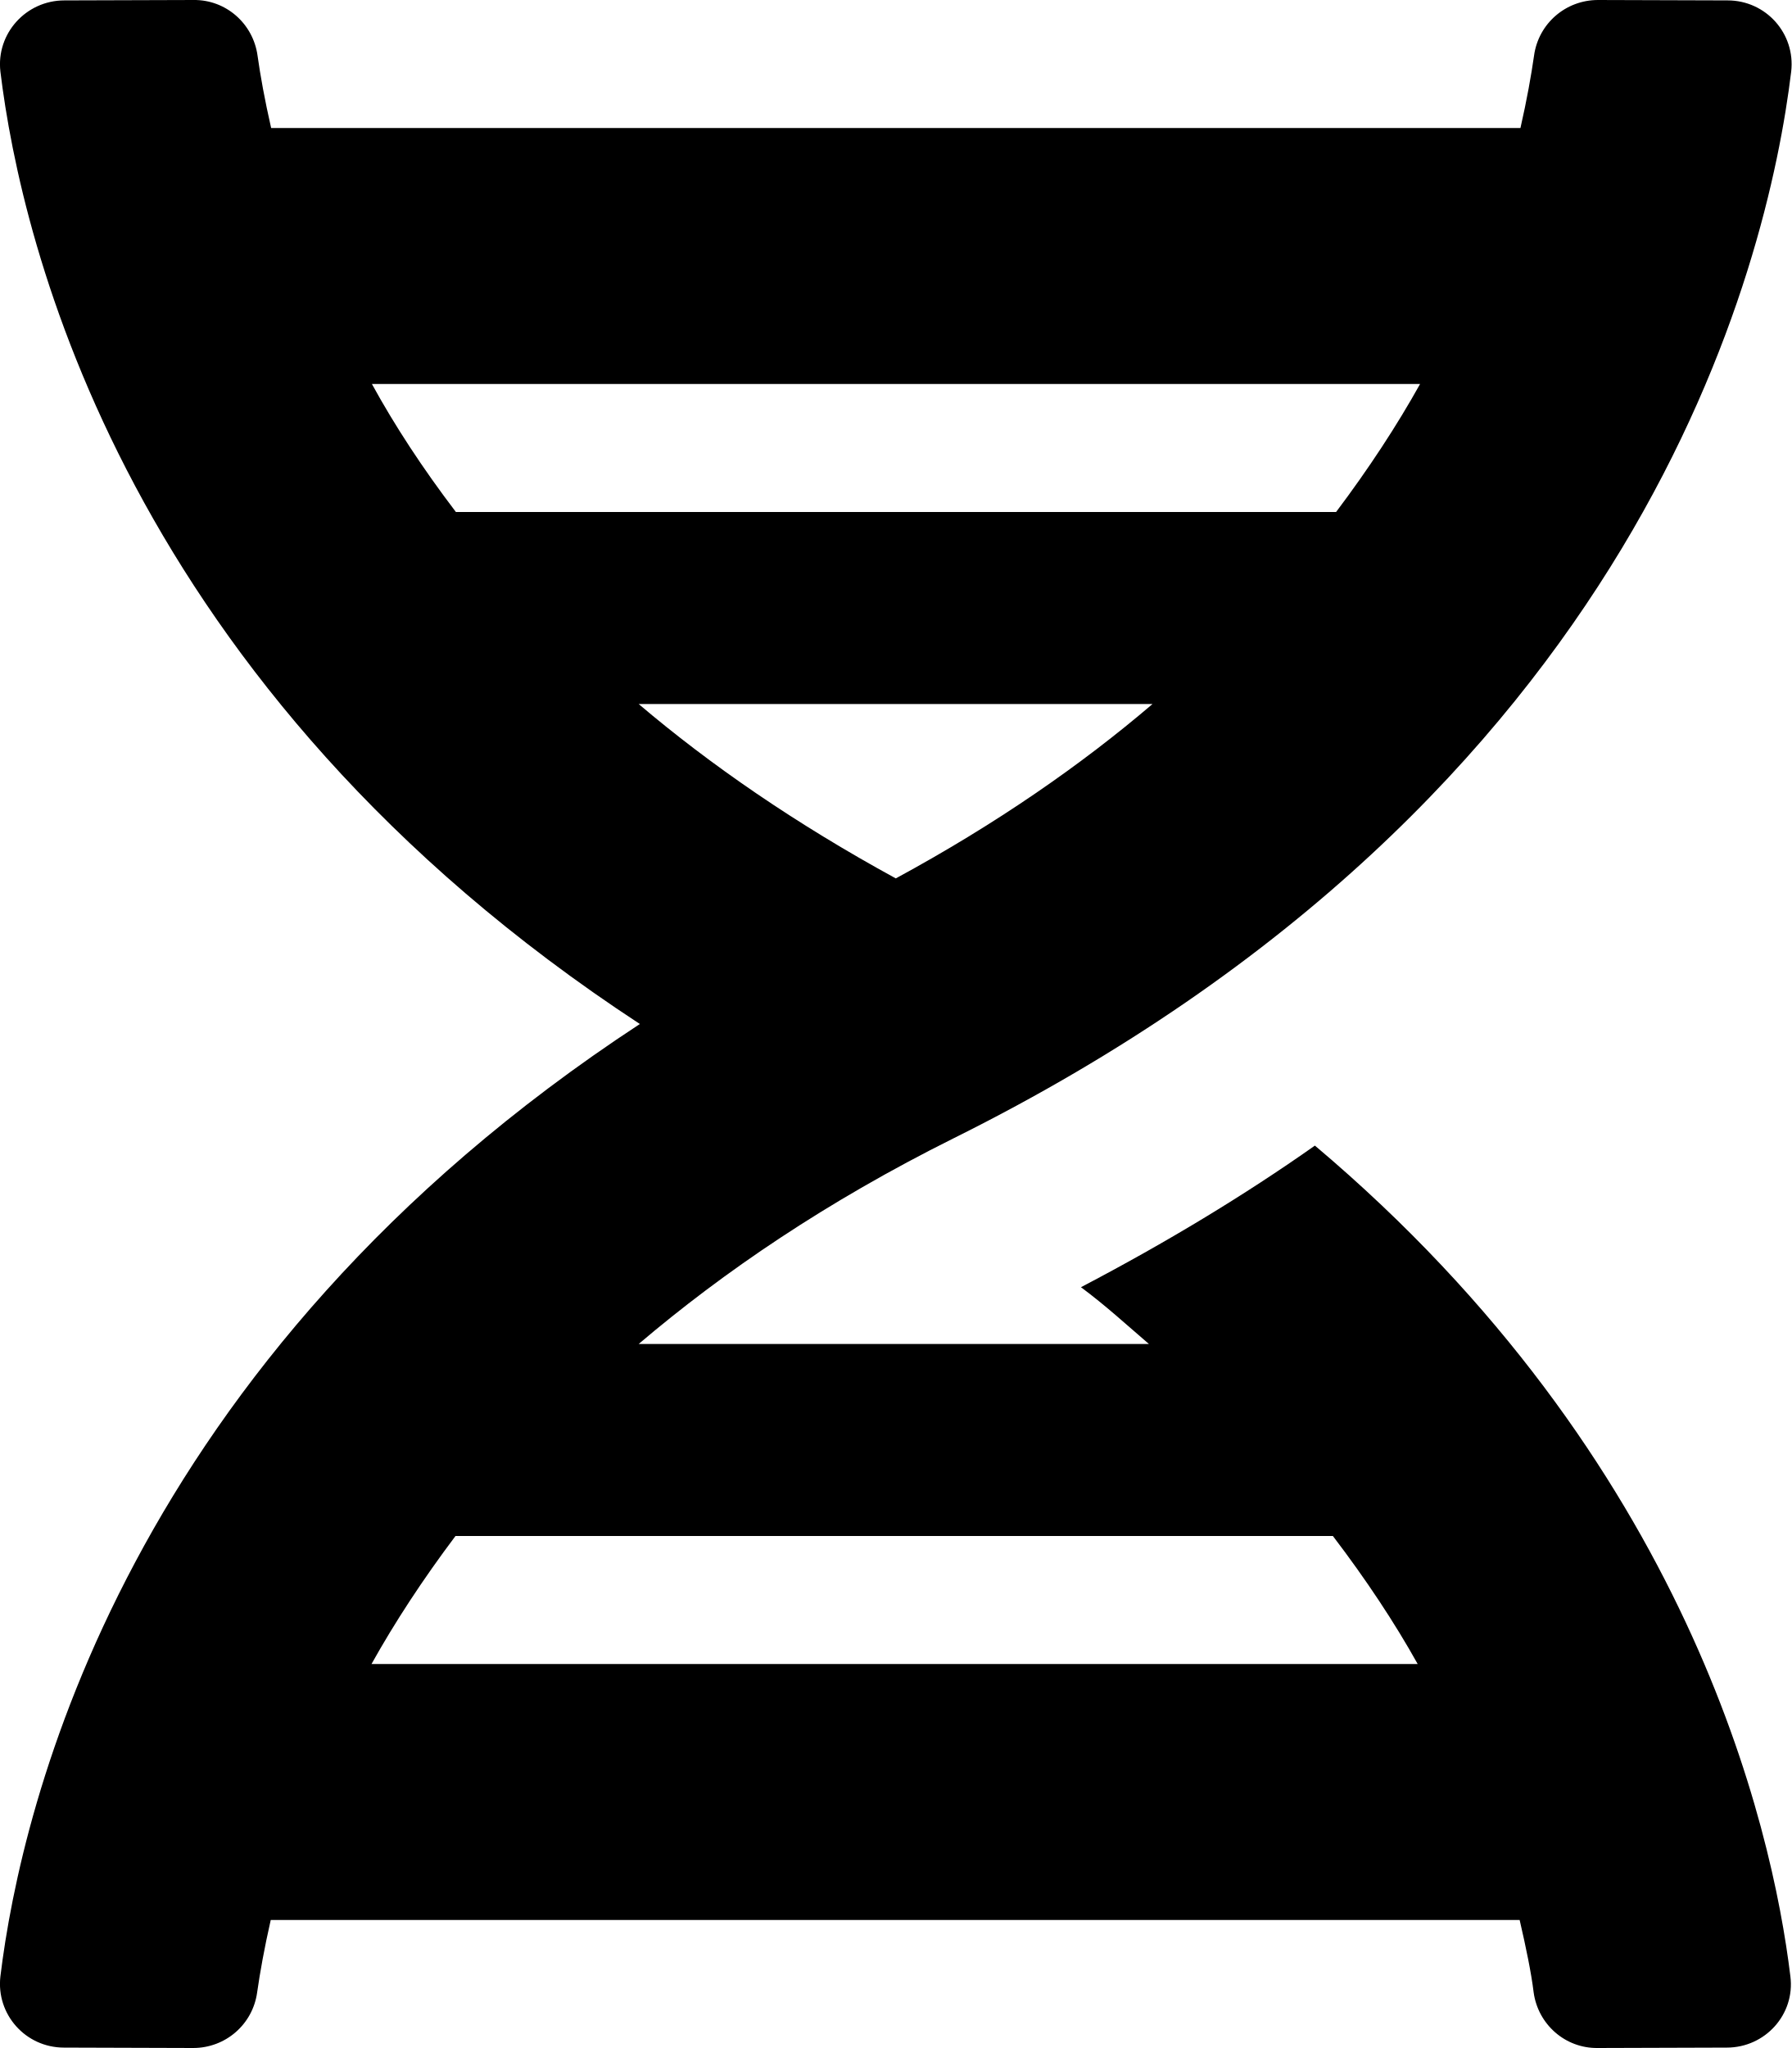
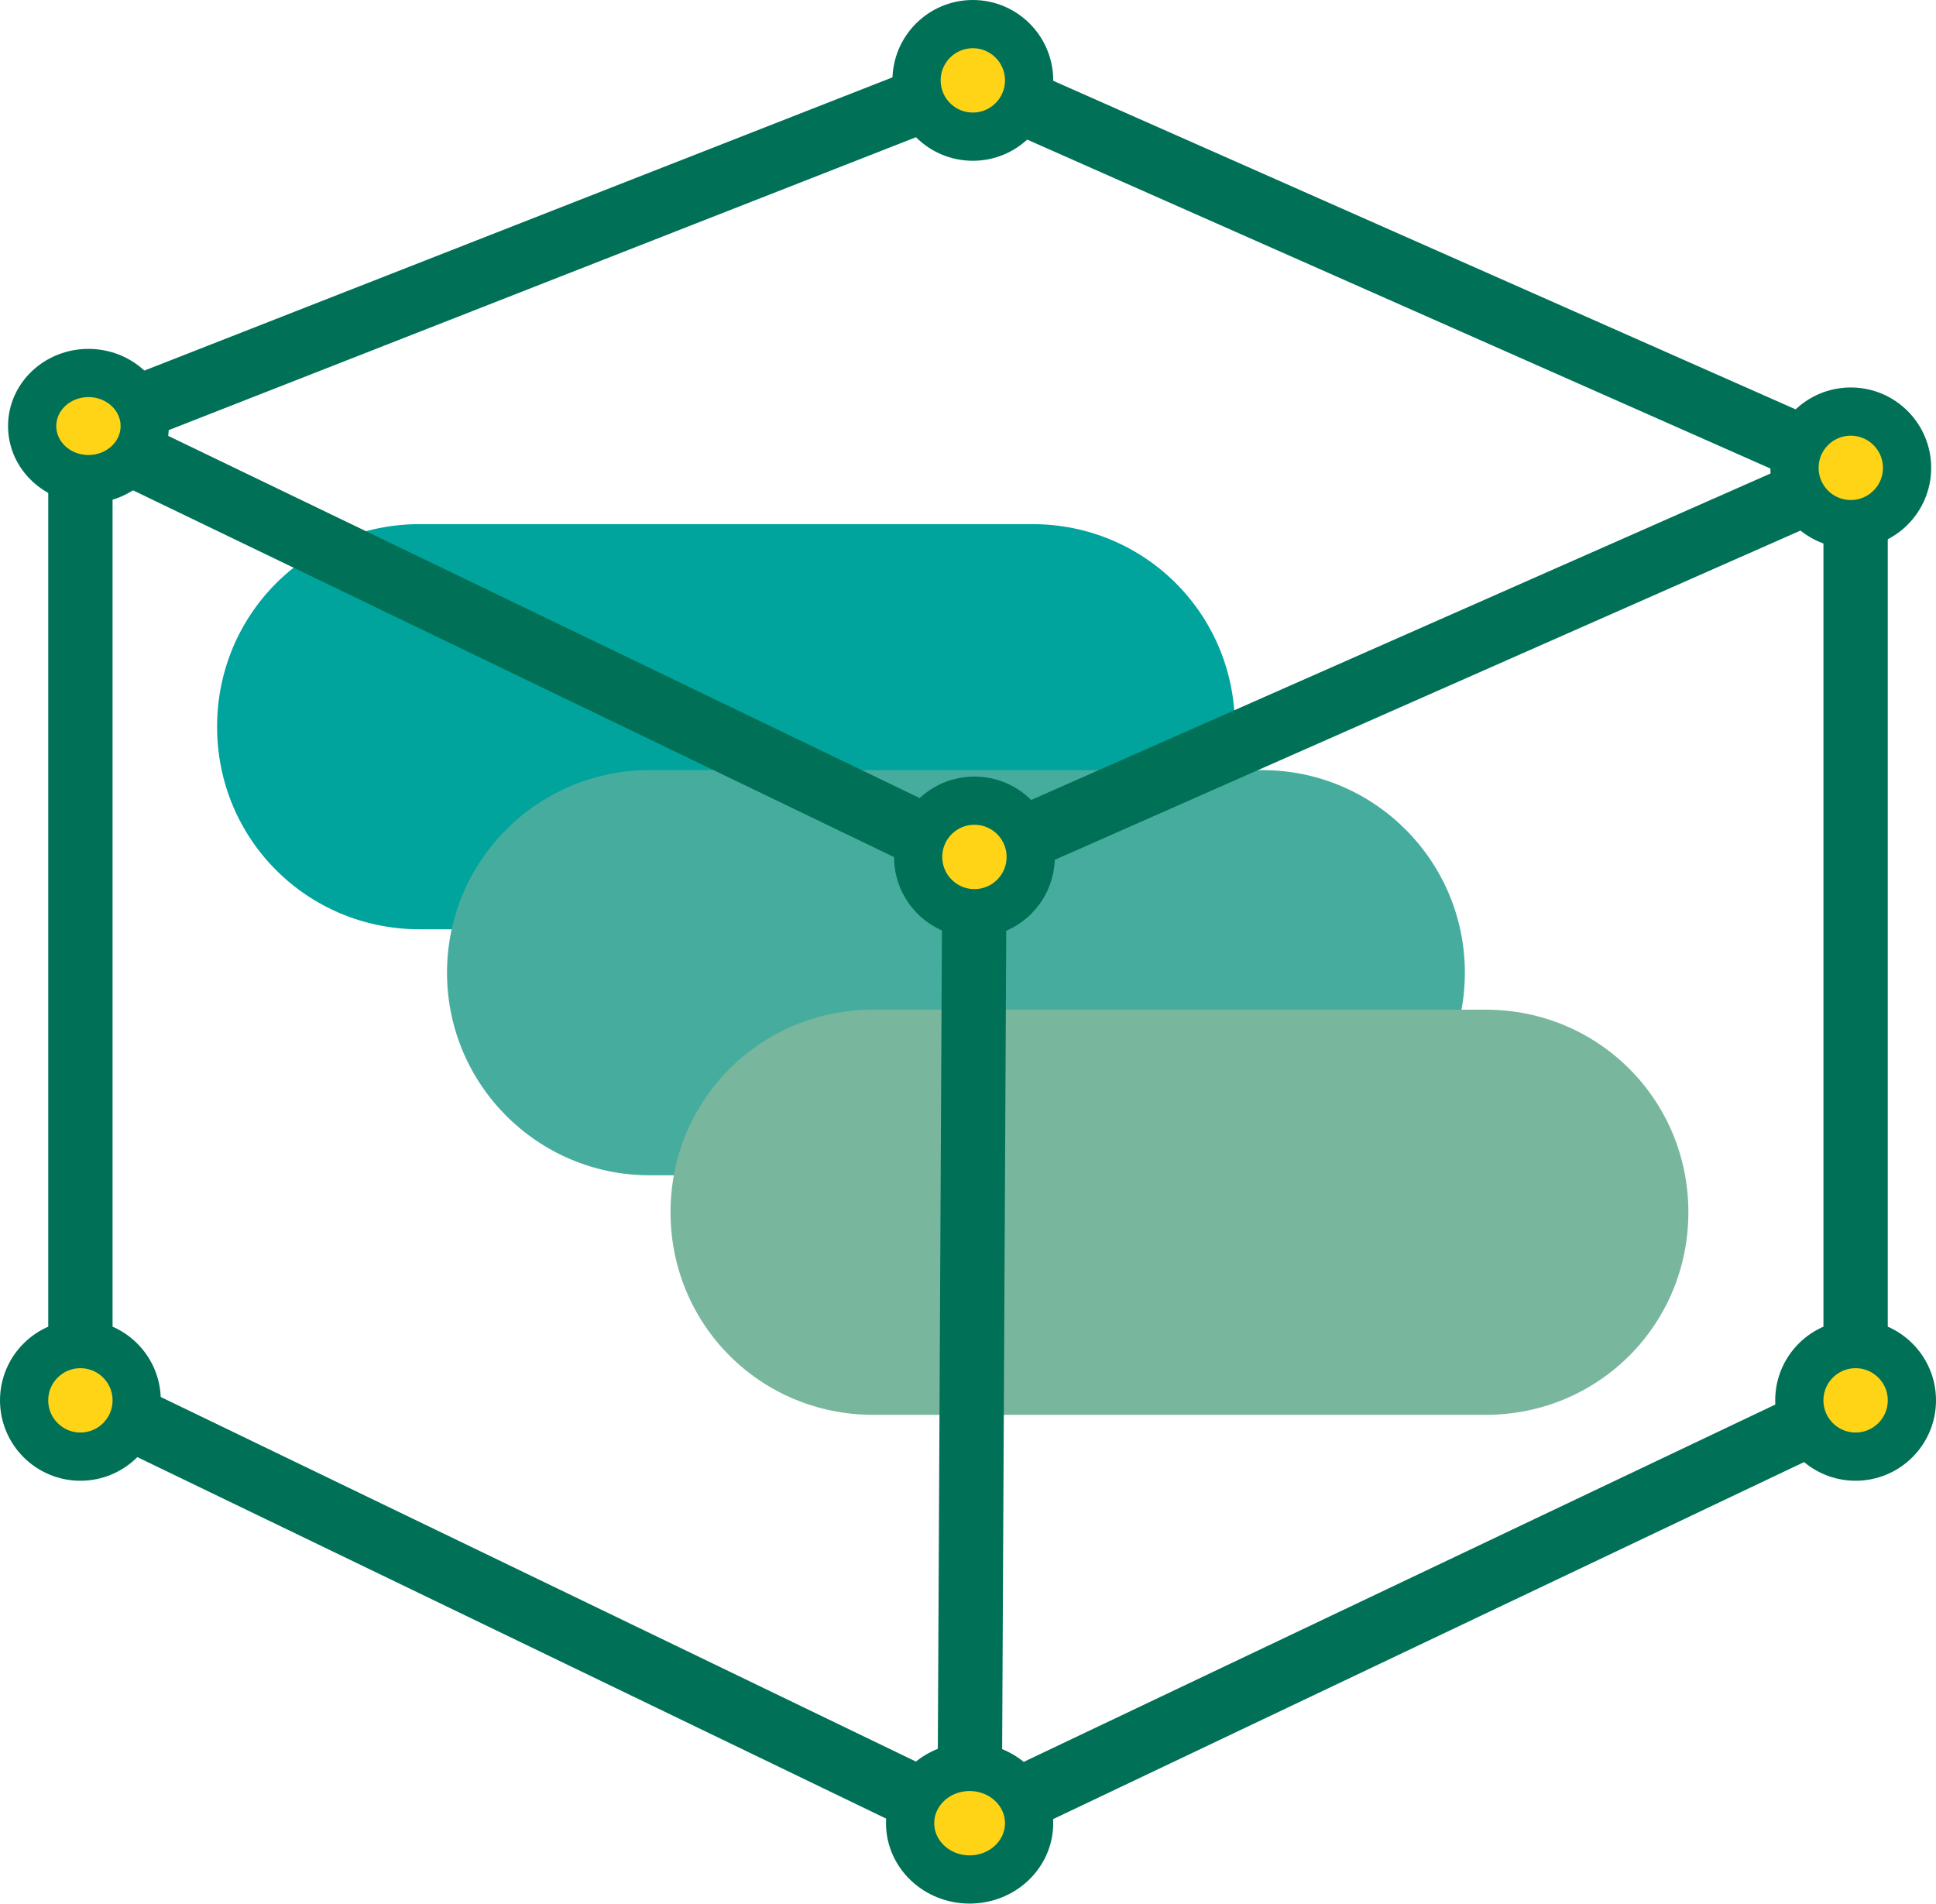
- <svg xmlns="http://www.w3.org/2000/svg" aria-label="DNA logo" viewBox="0 0 448 512">
-   <path d="M.1 494.1c-1.1 9.5 6.3 17.8 15.9 17.8l32.3.1c8.1 0 14.9-5.9 16-13.9.7-4.9 1.8-11.1 3.4-18.1H380c1.6 6.9 2.9 13.2 3.5 18.1 1.1 8 7.9 14 16 13.9l32.3-.1c9.6 0 17.1-8.3 15.9-17.8-4.6-37.9-25.6-129-118.9-207.7-17.6 12.4-37.1 24.2-58.5 35.4 6.2 4.6 11.4 9.4 17 14.2H159.7c21.3-18.1 47-35.6 78.7-51.4C410.5 199.1 442.1 65.8 447.9 17.9 449 8.4 441.6.1 432 .1L399.6 0c-8.1 0-14.9 5.9-16 13.9-.7 4.9-1.8 11.1-3.4 18.1H67.8c-1.6-7-2.7-13.1-3.4-18.1-1.1-8-7.9-14-16-13.9L16.1.1C6.5.1-1 8.4.1 17.9 5.3 60.8 31.4 171.8 160 256 31.5 340.2 5.3 451.2.1 494.1zM224 219.6c-25.1-13.7-46.4-28.4-64.3-43.6h128.5c-17.8 15.2-39.1 30-64.2 43.6zM355.1 96c-5.8 10.4-12.8 21.1-21 32H114c-8.3-10.9-15.3-21.6-21-32h262.1zM92.9 416c5.8-10.4 12.8-21.1 21-32h219.4c8.3 10.9 15.4 21.6 21.2 32H92.9z" />
+ <svg xmlns="http://www.w3.org/2000/svg" id="Layer_1" version="1.1" viewBox="0 0 120.4 118.4">
+   <defs>
+     <style>
+       .st0 {
+         fill: #ffd416;
+         stroke-width: 3px;
+       }
+ 
+       .st0, .st1 {
+         stroke: #007156;
+         stroke-miterlimit: 10;
+       }
+ 
+       .st2 {
+         fill: #46ad9e;
+       }
+ 
+       .st3 {
+         fill: #78b79d;
+       }
+ 
+       .st4 {
+         fill: #00a49d;
+       }
+ 
+       .st1 {
+         fill: none;
+         stroke-width: 4px;
+       }
+     </style>
+   </defs>
+   <path class="st4" d="M26.1,32.6h38.1c7,0,12.6,5.6,12.6,12.6h0c0,7-5.6,12.6-12.6,12.6H26.1c-7,0-12.6-5.6-12.6-12.6h0c0-7,5.6-12.6,12.6-12.6Z" />
+   <rect class="st2" x="27.8" y="47.9" width="63.3" height="25.2" rx="12.6" ry="12.6" />
+   <path class="st3" d="M54.3,62.8h38.1c7,0,12.6,5.6,12.6,12.6h0c0,7-5.6,12.6-12.6,12.6h-38.1c-7,0-12.6-5.6-12.6-12.6h0c0-7,5.6-12.6,12.6-12.6Z" />
+   <polygon class="st1" points="5 26.7 60.6 53.5 115.4 29.3 115.4 29.6 115.4 87.2 60.3 113.4 5 86.7 5 26.7" />
+   <line class="st1" x1="60.6" y1="53.5" x2="60.3" y2="113.4" />
+   <line class="st1" x1="5.4" y1="26.6" x2="60.5" y2="5" />
+   <line class="st1" x1="60.5" y1="5" x2="115.4" y2="29.3" />
+   <ellipse class="st0" cx="5.5" cy="26.5" rx="3.5" ry="3.3" />
+   <circle class="st0" cx="60.5" cy="5" r="3.5" />
+   <circle class="st0" cx="115.1" cy="29.1" r="3.5" />
+   <circle class="st0" cx="60.6" cy="53.3" r="3.5" />
+   <circle class="st0" cx="115.4" cy="87.1" r="3.5" />
+   <ellipse class="st0" cx="60.3" cy="113.4" rx="3.7" ry="3.5" />
+   <circle class="st0" cx="5" cy="87.1" r="3.5" />
</svg>
